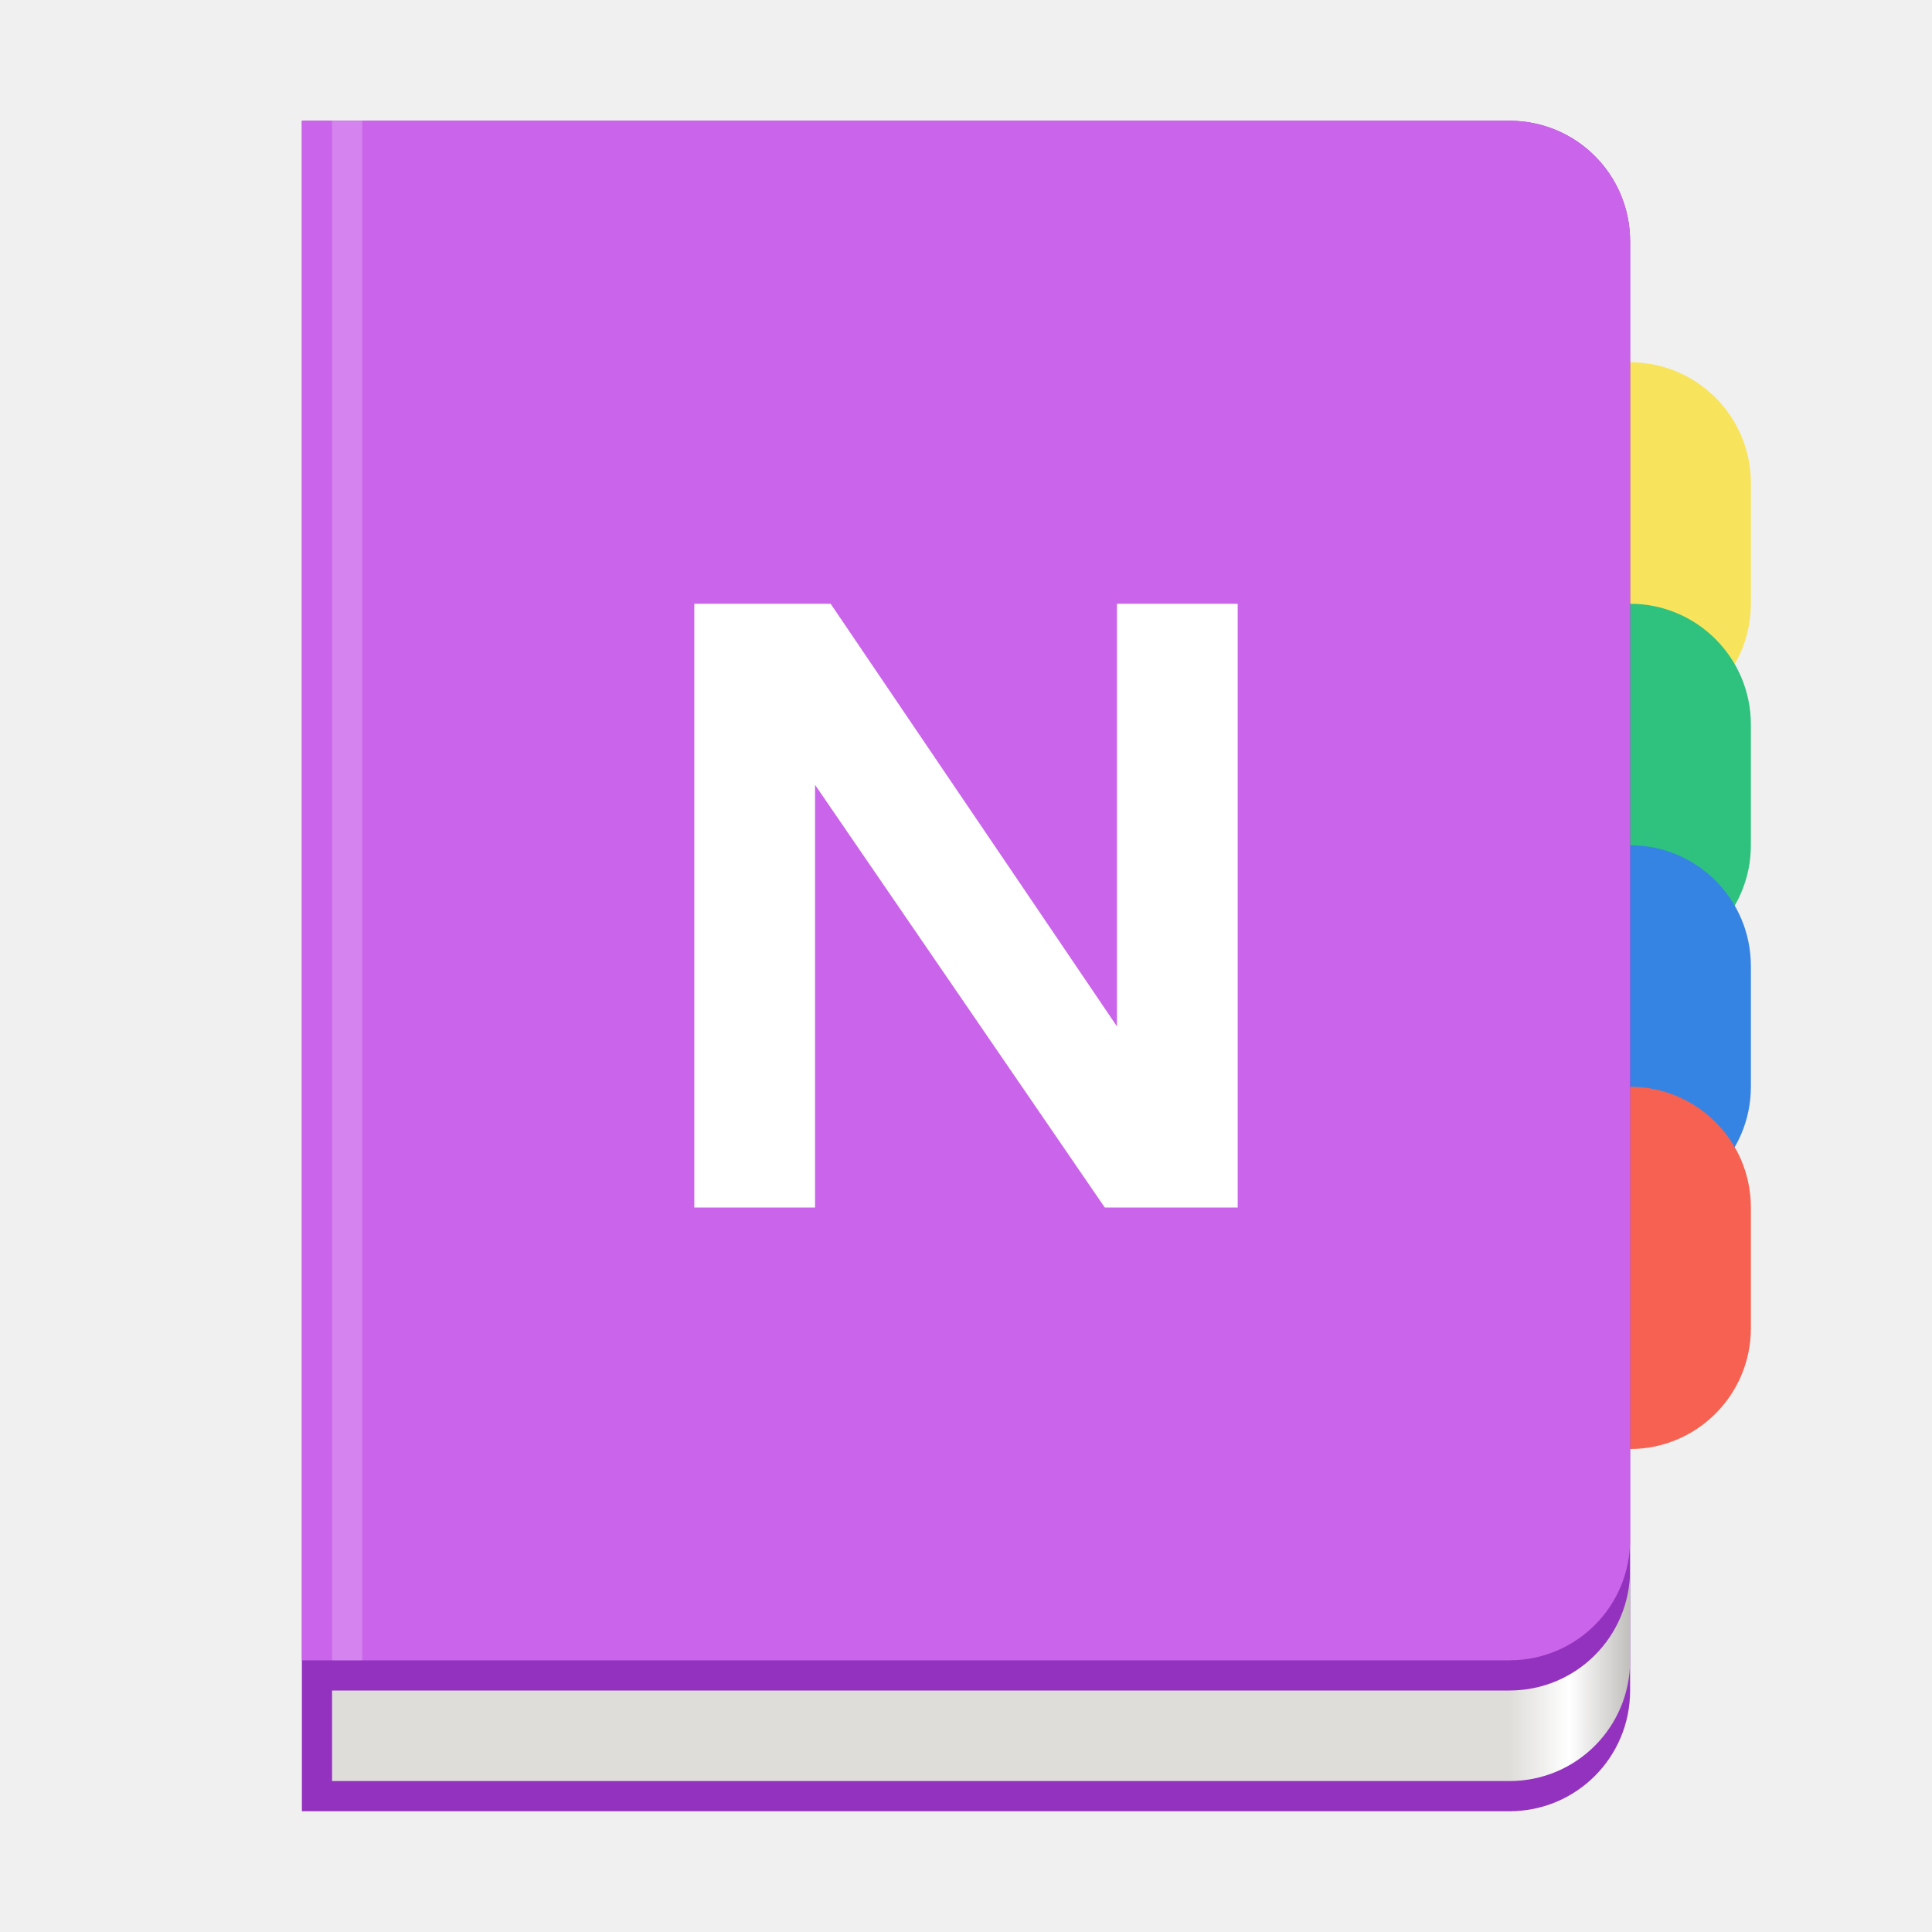
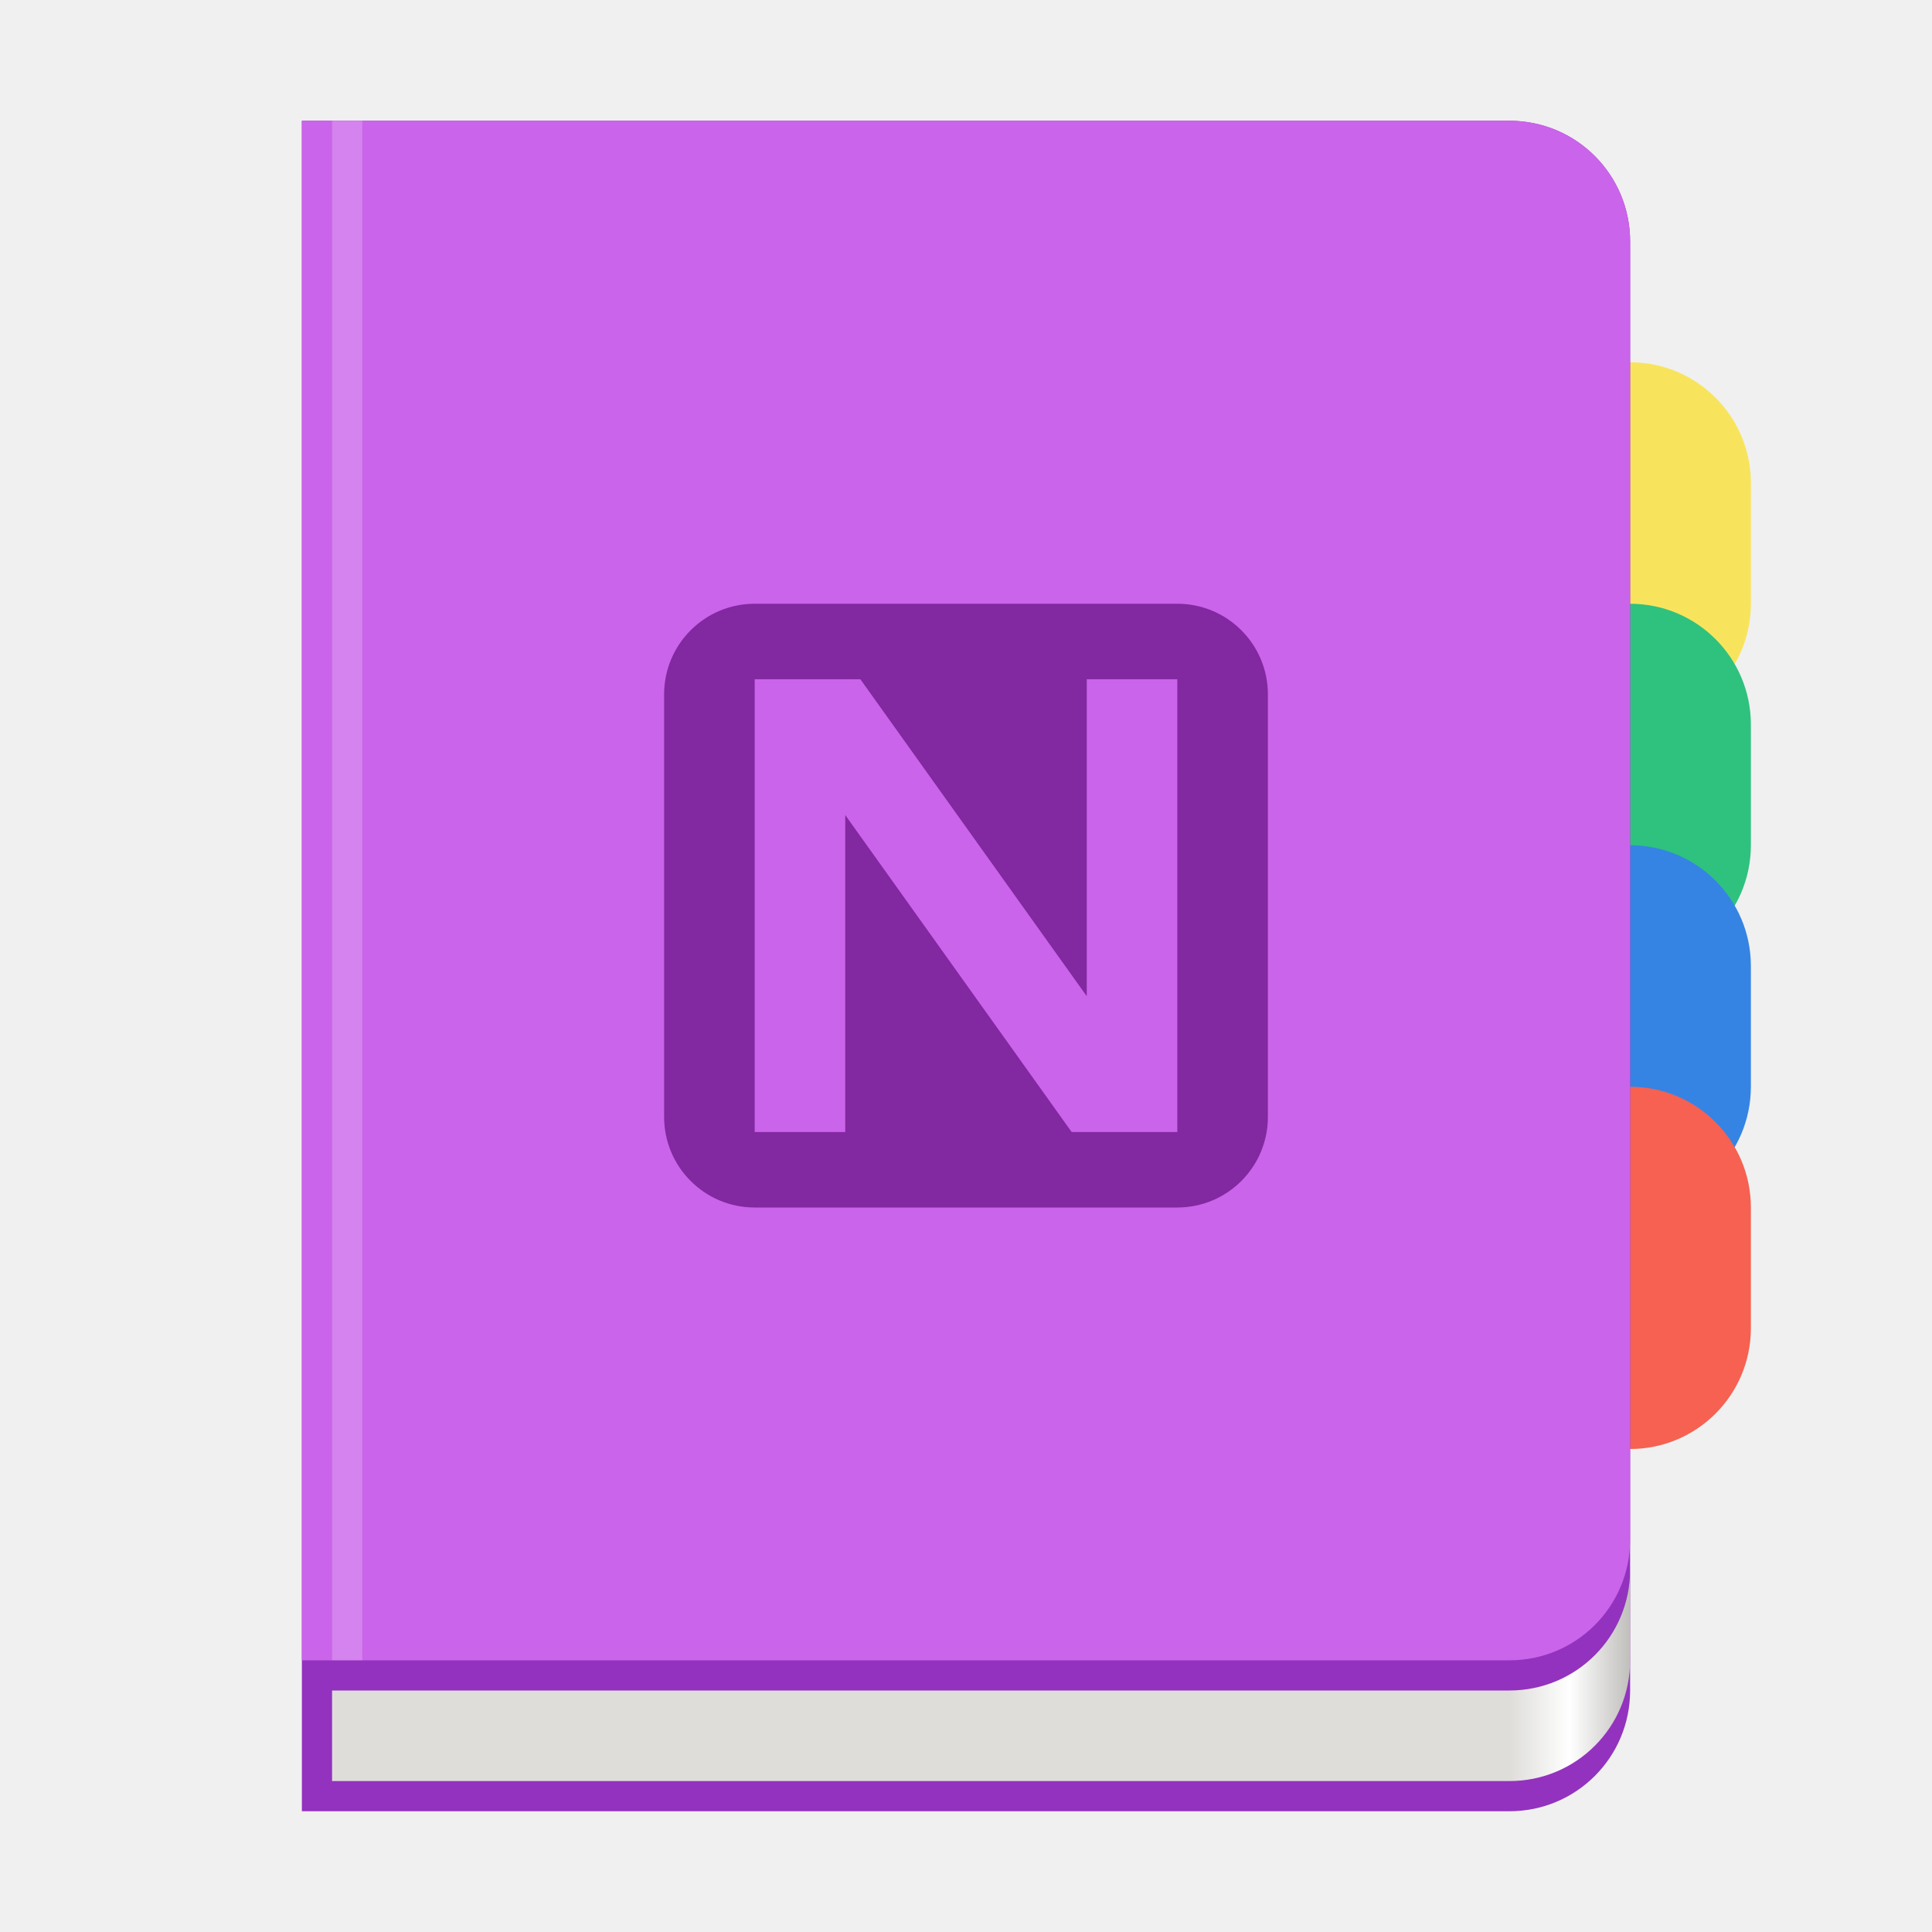
<svg xmlns="http://www.w3.org/2000/svg" width="128" height="128" viewBox="0 0 128 128">
  <defs>
    <linearGradient id="gradient" gradientUnits="userSpaceOnUse" x1="78" y1="7" x2="86" y2="7">
      <stop offset="0" stop-color="#DEDDDA" />
      <stop offset="0.5" stop-color="#FFFFFF" />
      <stop offset="1" stop-color="#C0BFBC" />
    </linearGradient>
  </defs>
  <rect fill="#F8E45C" width="16" height="24" rx="8" id="yellow" x="100" y="24" />
  <rect fill="#2EC27E" width="16" height="24" rx="8" id="green" x="100" y="40" />
  <rect fill="#3584E4" width="16" height="24" rx="8" id="blue" x="100" y="56" />
  <rect fill="#F66151" width="16" height="24" rx="8" id="orange" x="100" y="72" />
-   <path id="hardback" d="M0 0L0 112C0 112 80 112 80 112C84.432 112 88 108.432 88 104C88 104 88 8 88 8C88 3.568 84.432 0 80 0C80 0 0 0 0 0Z" fill="#9332BF" transform="translate(20 8)" />
+   <path id="hardback" d="M0 0L0 112C0 112 80 112 80 112C84.43 112 88 108.43 88 104C88 104 88 8 88 8C88 3.57 84.43 0 80 0C80 0 0 0 0 0Z" fill="#9332BF" transform="translate(20 8)" />
  <path id="pages" d="M0 14L0 8L78 8C82.432 8 86 4.432 86 0L86 6C86 10.432 82.432 14 78 14L0 14L0 14Z" fill="url(#gradient)" transform="translate(22 104)" />
  <path id="hardcover" d="M0 0L0 102C0 102 80 102 80 102C84.432 102 88 98.432 88 94C88 94 88 8 88 8C88 3.568 84.432 0 80 0C80 0 0 0 0 0Z" fill="#CA64EA" transform="translate(20 8)" />
  <rect id="shineline" width="2" height="102" fill="#FFFFFF" opacity="0.2" transform="translate(22 8)" />
-   <path id="N" d="M0 40L8 40L8 12L27.194 40L36 40L36 0L28 0L28 28L9.032 3.8147e-06L0 3.8147e-06L0 40Z" fill="#FFFFFF" transform="translate(46 40)" />
+   <rect id="square" width="40" height="40" rx="6" x="44" y="40" fill="#8228A0" />
+   <path id="N" d="M0 0L0 30L6 30L6 9L21 30L28 30L28 0L22 0L22 21L7 0Z" fill="#CA64EA" transform="translate(50 45)" />
</svg>
